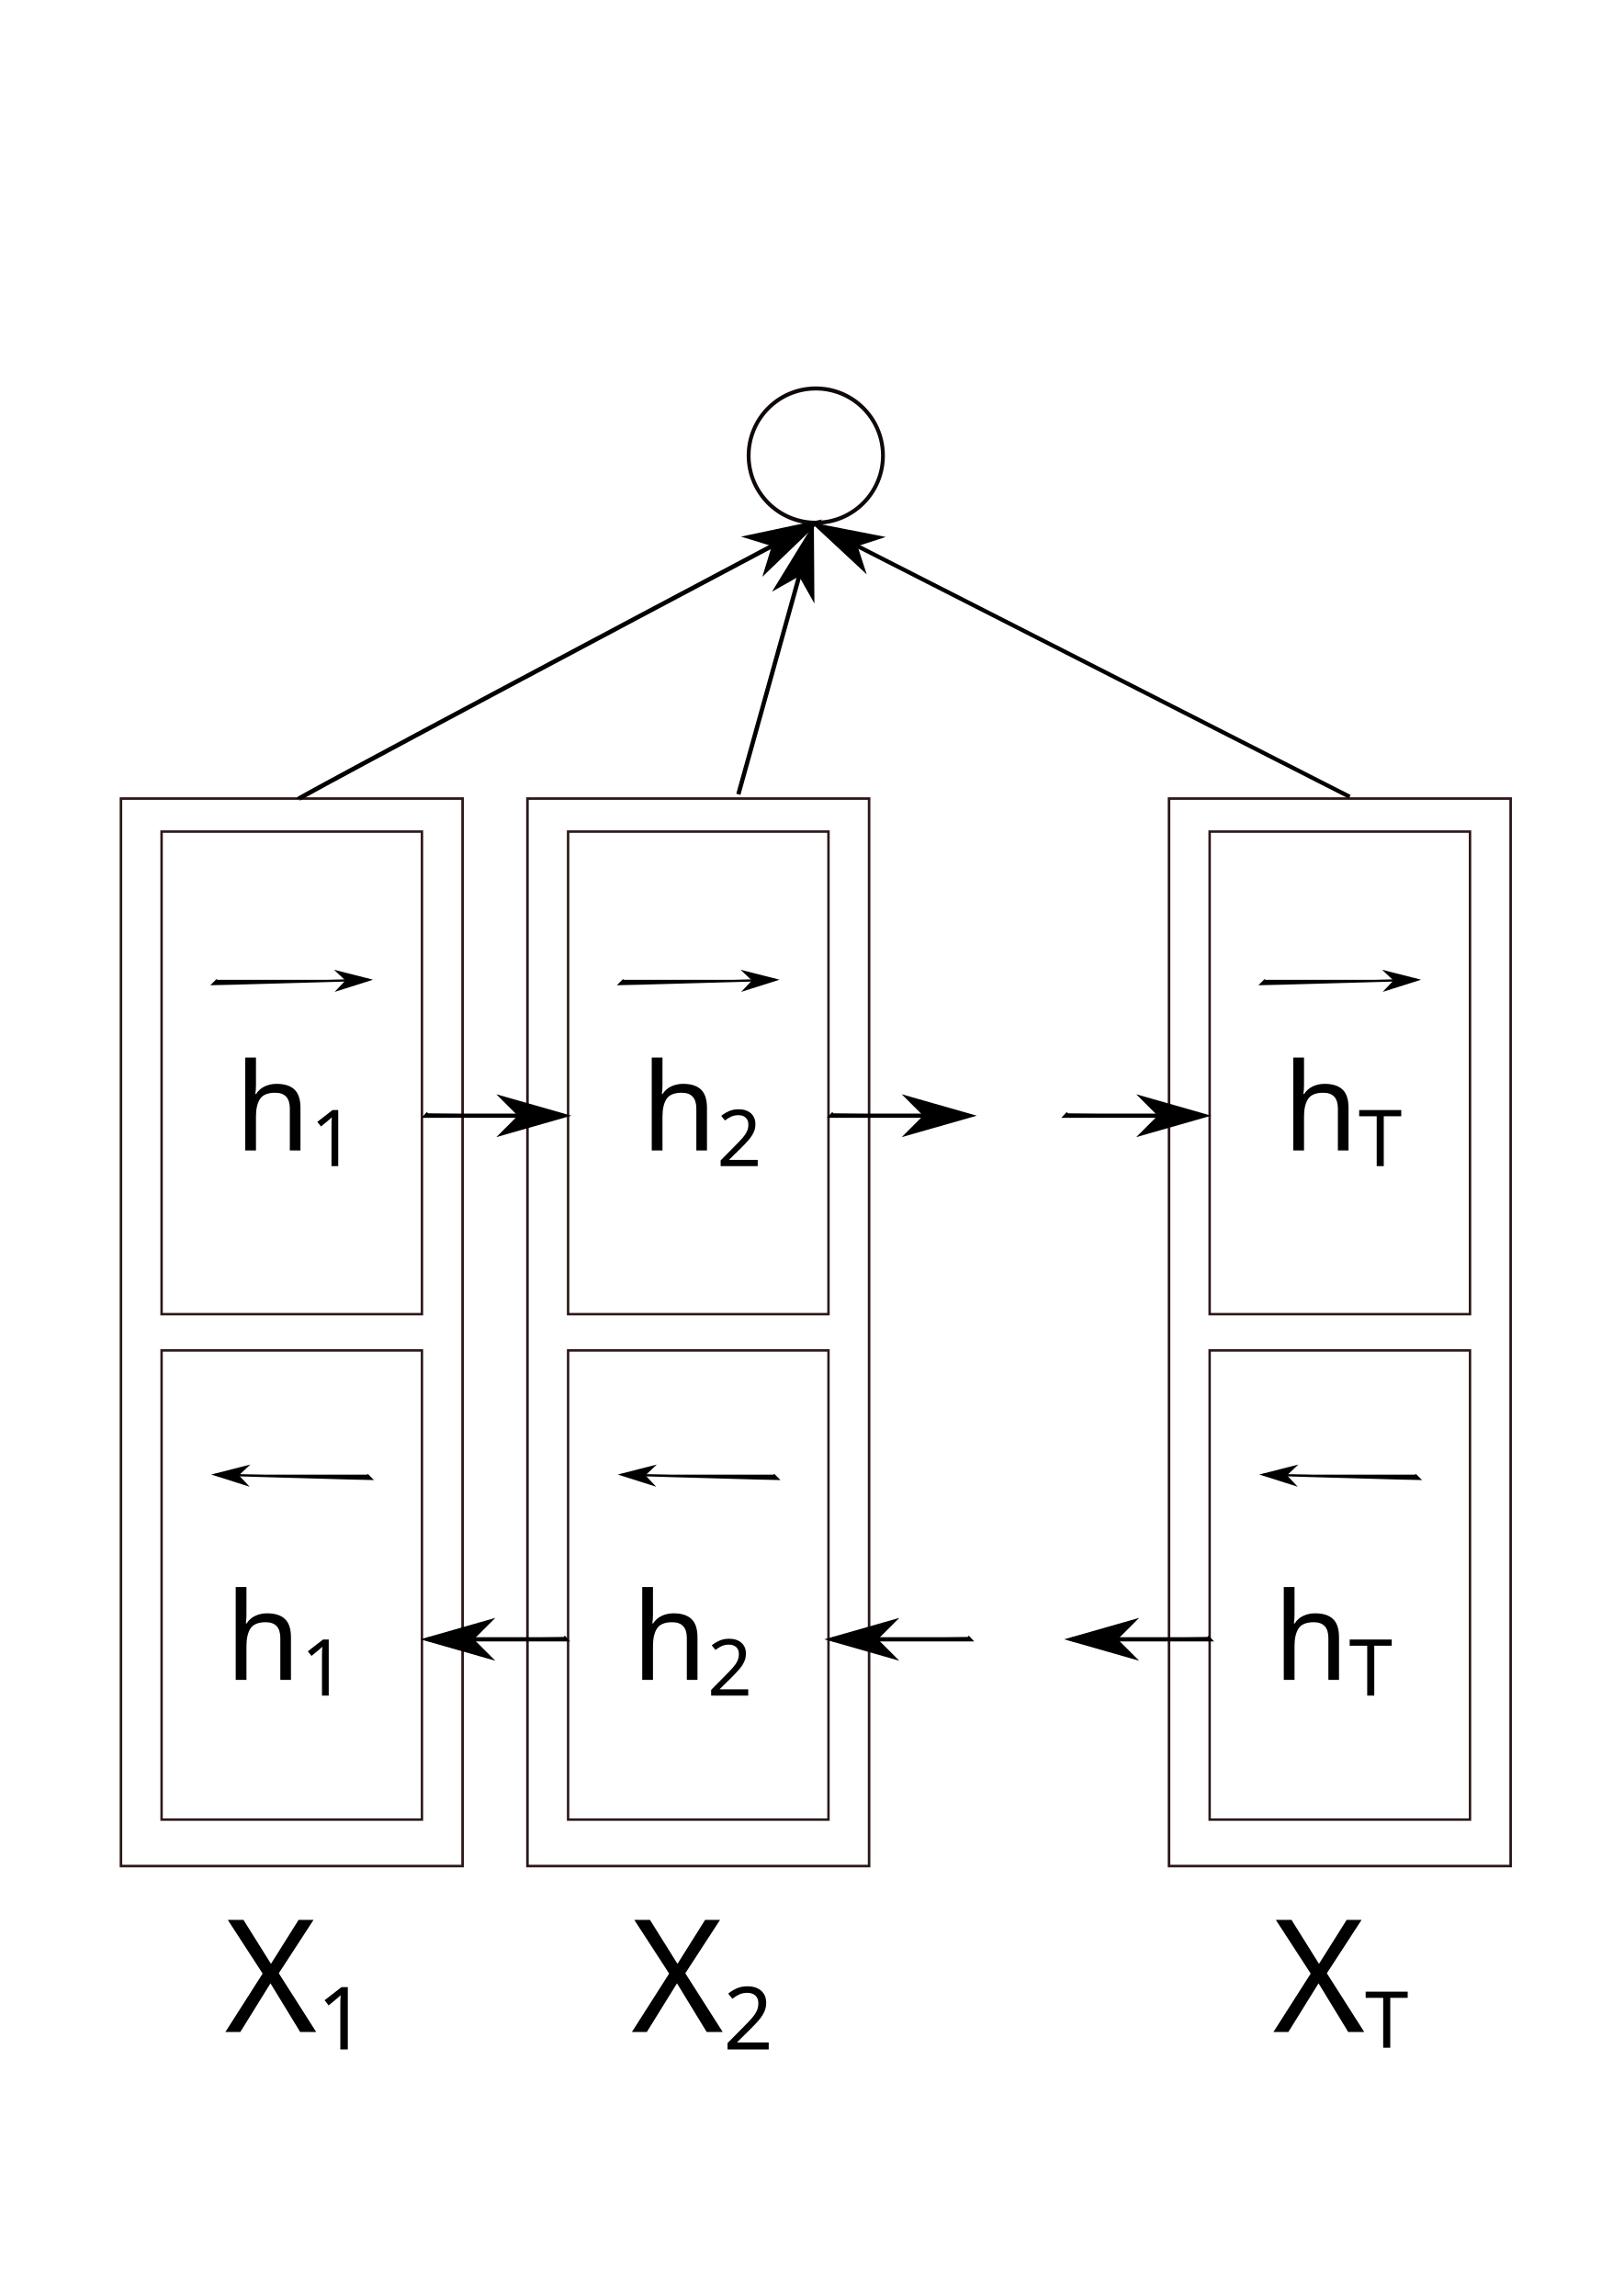
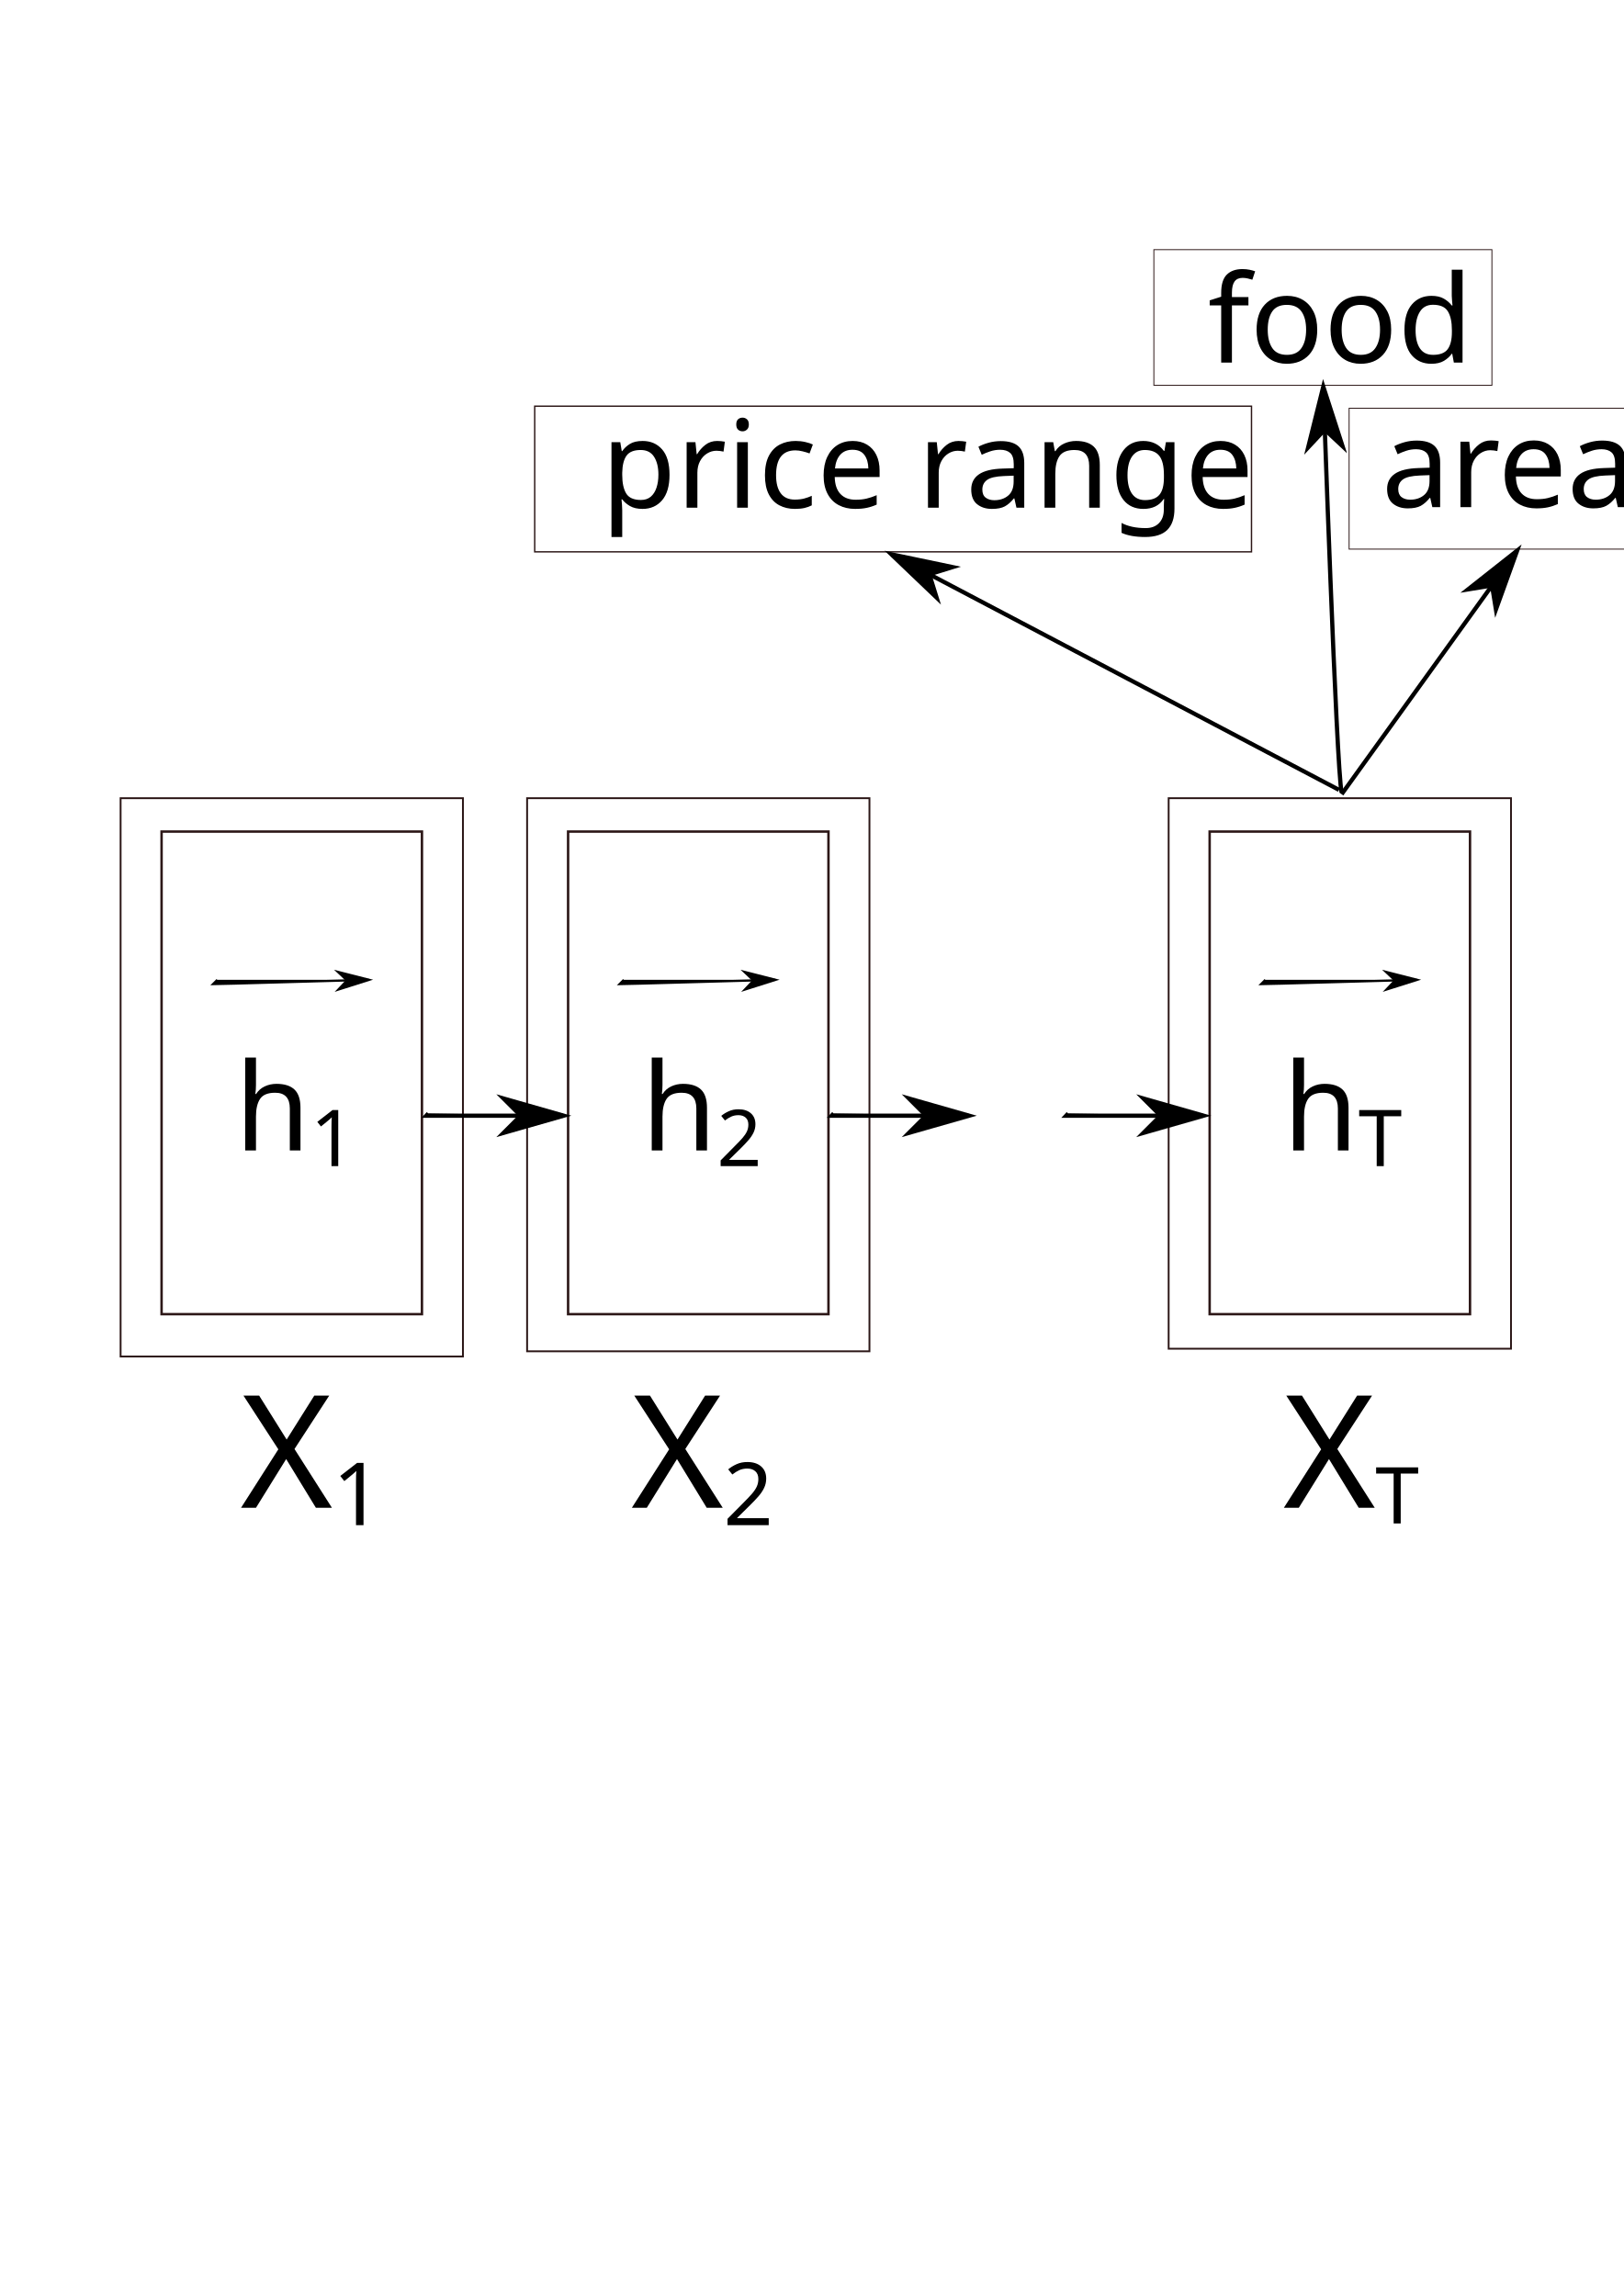
<svg xmlns="http://www.w3.org/2000/svg" width="744.094" height="1052.362" id="svg2" version="1.1">
  <defs id="defs4">
+     <marker orient="auto" refY="0.0" refX="0.0" id="marker5103" style="overflow:visible;">
+       <path id="path5105" d="M 0.0,0.0 L 5.0,-5.0 L -12.5,0.0 L 5.0,5.0 L 0.0,0.0 z " style="fill-rule:evenodd;stroke:#000000;stroke-width:1pt;stroke-opacity:1;fill:#000000;fill-opacity:1" transform="scale(0.8) rotate(180) translate(12.5,0)" />
+     </marker>
+     <marker orient="auto" refY="0.0" refX="0.0" id="marker5093" style="overflow:visible;">
+       <path id="path5095" d="M 0.0,0.0 L 5.0,-5.0 L -12.5,0.0 L 5.0,5.0 L 0.0,0.0 z " style="fill-rule:evenodd;stroke:#000000;stroke-width:1pt;stroke-opacity:1;fill:#000000;fill-opacity:1" transform="scale(0.8) rotate(180) translate(12.5,0)" />
+     </marker>
+     <marker orient="auto" refY="0.0" refX="0.0" id="marker5014" style="overflow:visible;">
+       <path id="path5016" d="M 0.0,0.0 L 5.0,-5.0 L -12.5,0.0 L 5.0,5.0 L 0.0,0.0 z " style="fill-rule:evenodd;stroke:#000000;stroke-width:1pt;stroke-opacity:1;fill:#000000;fill-opacity:1" transform="scale(0.8) rotate(180) translate(12.5,0)" />
+     </marker>
+     <marker orient="auto" refY="0.0" refX="0.0" id="marker5009" style="overflow:visible;">
+       <path id="path4753" d="M 0.0,0.0 L 5.0,-5.0 L -12.5,0.0 L 5.0,5.0 L 0.0,0.0 z " style="fill-rule:evenodd;stroke:#000000;stroke-width:1pt;stroke-opacity:1;fill:#000000;fill-opacity:1" transform="scale(0.8) rotate(180) translate(12.5,0)" />
+     </marker>
    <marker orient="auto" refY="0.0" refX="0.0" id="Arrow2Lend" style="overflow:visible;">
      <path id="path3853" style="fill-rule:evenodd;stroke-width:0.625;stroke-linejoin:round;" d="M 8.719,4.034 L -2.207,0.016 L 8.719,-4.002 C 6.973,-1.63 6.983,1.616 8.719,4.034 z " transform="scale(1.1) rotate(180) translate(1,0)" />
    </marker>
    <marker orient="auto" refY="0.0" refX="0.0" id="Arrow1Lstart" style="overflow:visible">
      <path id="path3832" d="M 0.0,0.0 L 5.0,-5.0 L -12.5,0.0 L 5.0,5.0 L 0.0,0.0 z " style="fill-rule:evenodd;stroke:#000000;stroke-width:1.0pt" transform="scale(0.8) translate(12.5,0)" />
    </marker>
    <marker orient="auto" refY="0.0" refX="0.0" id="Arrow1Mend" style="overflow:visible;">
      <path id="path3841" d="M 0.0,0.0 L 5.0,-5.0 L -12.5,0.0 L 5.0,5.0 L 0.0,0.0 z " style="fill-rule:evenodd;stroke:#000000;stroke-width:1.0pt;" transform="scale(0.4) rotate(180) translate(10,0)" />
    </marker>
    <marker orient="auto" refY="0.0" refX="0.0" id="Arrow1Lend" style="overflow:visible;">
      <path id="path3835" d="M 0.0,0.0 L 5.0,-5.0 L -12.5,0.0 L 5.0,5.0 L 0.0,0.0 z " style="fill-rule:evenodd;stroke:#000000;stroke-width:1.0pt;" transform="scale(0.8) rotate(180) translate(12.5,0)" />
    </marker>
    <marker orient="auto" refY="0" refX="0" id="Arrow1Lstart-0" style="overflow:visible">
      <path id="path3832-0" d="M 0,0 5,-5 -12.5,0 5,5 0,0 z" style="fill-rule:evenodd;stroke:#000000;stroke-width:1pt" transform="matrix(0.8,0,0,0.8,10,0)" />
    </marker>
    <marker orient="auto" refY="0" refX="0" id="Arrow1Lstart-4" style="overflow:visible">
      <path id="path3832-2" d="M 0,0 5,-5 -12.5,0 5,5 0,0 z" style="fill-rule:evenodd;stroke:#000000;stroke-width:1pt" transform="matrix(0.8,0,0,0.8,10,0)" />
    </marker>
    <marker orient="auto" refY="0" refX="0" id="Arrow1Lstart-3" style="overflow:visible">
      <path id="path3832-04" d="M 0,0 5,-5 -12.5,0 5,5 0,0 z" style="fill-rule:evenodd;stroke:#000000;stroke-width:1pt" transform="matrix(0.8,0,0,0.8,10,0)" />
    </marker>
    <marker orient="auto" refY="0" refX="0" id="marker7886" style="overflow:visible">
      <path id="path7888" d="M 0,0 5,-5 -12.5,0 5,5 0,0 z" style="fill-rule:evenodd;stroke:#000000;stroke-width:1pt" transform="matrix(0.8,0,0,0.8,10,0)" />
    </marker>
    <marker orient="auto" refY="0" refX="0" id="Arrow1Lstart-35" style="overflow:visible">
      <path id="path3832-3" d="M 0,0 5,-5 -12.5,0 5,5 0,0 z" style="fill-rule:evenodd;stroke:#000000;stroke-width:1pt" transform="matrix(0.8,0,0,0.8,10,0)" />
    </marker>
    <marker orient="auto" refY="0" refX="0" id="marker7886-9" style="overflow:visible">
      <path id="path7888-6" d="M 0,0 5,-5 -12.5,0 5,5 0,0 z" style="fill-rule:evenodd;stroke:#000000;stroke-width:1pt" transform="matrix(0.8,0,0,0.8,10,0)" />
    </marker>
    <marker orient="auto" refY="0" refX="0" id="marker7886-9-2" style="overflow:visible">
      <path id="path7888-6-9" d="M 0,0 5,-5 -12.5,0 5,5 0,0 z" style="fill-rule:evenodd;stroke:#000000;stroke-width:1pt" transform="matrix(0.8,0,0,0.8,10,0)" />
    </marker>
    <marker orient="auto" refY="0" refX="0" id="marker7886-9-3" style="overflow:visible">
      <path id="path7888-6-2" d="M 0,0 5,-5 -12.5,0 5,5 0,0 z" style="fill-rule:evenodd;stroke:#000000;stroke-width:1pt" transform="matrix(0.8,0,0,0.8,10,0)" />
    </marker>
    <marker orient="auto" refY="0" refX="0" id="marker7886-9-6" style="overflow:visible">
      <path id="path7888-6-4" d="M 0,0 5,-5 -12.5,0 5,5 0,0 z" style="fill-rule:evenodd;stroke:#000000;stroke-width:1pt" transform="matrix(0.8,0,0,0.8,10,0)" />
    </marker>
    <marker orient="auto" refY="0" refX="0" id="marker7886-9-60" style="overflow:visible">
      <path id="path7888-6-41" d="M 0,0 5,-5 -12.5,0 5,5 0,0 z" style="fill-rule:evenodd;stroke:#000000;stroke-width:1pt" transform="matrix(0.8,0,0,0.8,10,0)" />
    </marker>
    <marker orient="auto" refY="0" refX="0" id="marker7886-9-35" style="overflow:visible">
      <path id="path7888-6-49" d="M 0,0 5,-5 -12.5,0 5,5 0,0 z" style="fill-rule:evenodd;stroke:#000000;stroke-width:1pt" transform="matrix(0.8,0,0,0.8,10,0)" />
    </marker>
+     <marker orient="auto" refY="0" refX="0" id="Arrow1Lstart-5" style="overflow:visible">
+       <path id="path3832-7" d="M 0,0 5,-5 -12.5,0 5,5 0,0 Z" style="fill-rule:evenodd;stroke:#000000;stroke-width:1pt" transform="matrix(0.8,0,0,0.8,10,0)" />
+     </marker>
  </defs>
  <g id="layer1">
    <text xml:space="preserve" style="font-size:32px;font-style:normal;font-weight:bold;line-height:125%;letter-spacing:0px;word-spacing:0px;baseline-shift:sub;fill:#000000;fill-opacity:1;stroke:none;font-family:Sans;-inkscape-font-specification:Sans Bold" x="154.545" y="467.135" id="text3808">
      <tspan id="tspan3810" x="154.545" y="467.135" />
    </text>
    <text xml:space="preserve" style="font-size:48px;font-style:normal;font-weight:normal;line-height:125%;letter-spacing:0px;word-spacing:0px;baseline-shift:sub;fill:#000000;fill-opacity:1;stroke:none;font-family:Sans" x="169.318" y="479.635" id="text3812">
      <tspan id="tspan3814" x="169.318" y="479.635" style="font-size:48px" />
    </text>
    <text xml:space="preserve" style="font-size:65%;font-style:normal;font-weight:normal;line-height:125%;letter-spacing:0px;word-spacing:0px;baseline-shift:sub;fill:#000000;fill-opacity:1;stroke:none;font-family:Sans" x="152.812" y="466.914" id="text3816">
      <tspan id="tspan3818" x="152.812" y="466.914" />
    </text>
    <g id="g7725" transform="translate(-31.30535,0.8416081)">
      <text id="text3820" y="526.451" x="138.92" style="font-size:40px;font-style:normal;font-weight:normal;line-height:125%;letter-spacing:0px;word-spacing:0px;fill:#000000;fill-opacity:1;stroke:none;font-family:Sans" xml:space="preserve">
        <tspan style="font-size:56px" y="526.451" x="138.92" id="tspan3822">h<tspan id="tspan3824" style="font-size:36px;baseline-shift:sub">1</tspan>
        </tspan>
      </text>
      <path id="path3826" d="m 200.346,448.256 c -69.46,1.985 -71.445,1.985 -71.445,1.985 l 1.985,-1.985" style="fill:#000000;fill-opacity:1;stroke:#000000;stroke-width:1px;stroke-linecap:butt;stroke-linejoin:miter;stroke-opacity:1;marker-start:url(#Arrow1Lstart);marker-mid:none;marker-end:none" />
    </g>
-     <g id="g7719" transform="translate(-36.54544,8.938382)">
-       <text id="text3820-9" y="761.036" x="139.805" style="font-size:40px;font-style:normal;font-weight:normal;line-height:125%;letter-spacing:0px;word-spacing:0px;fill:#000000;fill-opacity:1;stroke:none;font-family:Sans" xml:space="preserve">
-         <tspan style="font-size:56px" y="761.036" x="139.805" id="tspan3822-0">h<tspan id="tspan3824-0" style="font-size:36px;baseline-shift:sub">1</tspan>
-         </tspan>
-       </text>
-       <path id="path3826-2" d="m 135.278,666.962 c 69.46,1.985 71.445,1.985 71.445,1.985 l -1.985,-1.985" style="fill:#000000;fill-opacity:1;stroke:#000000;stroke-width:1px;stroke-linecap:butt;stroke-linejoin:miter;stroke-opacity:1;marker-start:url(#Arrow1Lstart);marker-mid:none;marker-end:none" />
-     </g>
-     <rect style="fill:none;stroke:#2c1717;stroke-width:1.173;stroke-miterlimit:5;stroke-opacity:1;stroke-dasharray:none" id="rect2985" width="156.558" height="489.28" x="55.429" y="366.017" />
-     <g id="g7802" transform="translate(-36,-3)">
-       <rect y="621.955" x="110.049" height="215.066" width="119.318" id="rect3755-1" style="fill:none;stroke:#2c1717;stroke-width:1.105;stroke-linecap:round;stroke-linejoin:miter;stroke-miterlimit:5;stroke-opacity:1;stroke-dasharray:none;stroke-dashoffset:0" />
-       <rect y="384.141" x="110.049" height="221.208" width="119.318" id="rect3755-1-1" style="fill:none;stroke:#2c1717;stroke-width:1.121;stroke-linecap:round;stroke-linejoin:miter;stroke-miterlimit:5;stroke-opacity:1;stroke-dasharray:none;stroke-dashoffset:0" />
-     </g>
-     <text xml:space="preserve" style="font-size:40px;font-style:normal;font-weight:normal;line-height:125%;letter-spacing:0px;word-spacing:0px;fill:#000000;fill-opacity:1;stroke:none;font-family:Sans" x="103" y="931.362" id="text7713">
-       <tspan id="tspan7715" x="103" y="931.362" style="font-size:72px">X<tspan style="font-size:40px;baseline-shift:sub" id="tspan7717">1</tspan>
+     <rect style="fill:none;stroke:#2c1717;stroke-width:0.849;stroke-miterlimit:5;stroke-dasharray:none;stroke-opacity:1" id="rect2985" width="156.882" height="255.899" x="55.267" y="365.855" />
+     <rect style="fill:none;stroke:#2c1717;stroke-width:1.121;stroke-linecap:round;stroke-linejoin:miter;stroke-miterlimit:5;stroke-dasharray:none;stroke-dashoffset:0;stroke-opacity:1" id="rect3755-1-1" width="119.318" height="221.208" x="74.049" y="381.141" />
+     <text xml:space="preserve" style="font-style:normal;font-weight:normal;font-size:40px;line-height:125%;font-family:Sans;letter-spacing:0px;word-spacing:0px;fill:#000000;fill-opacity:1;stroke:none" x="110.191" y="691.066" id="text7713">
+       <tspan id="tspan7715" x="110.191" y="691.066" style="font-size:72px">X<tspan style="font-size:40px;baseline-shift:sub" id="tspan7717">1</tspan>
      </tspan>
    </text>
    <g id="g7725-1" transform="translate(154.9869,0.8416081)">
      <text id="text3820-4" y="526.451" x="138.92" style="font-size:40px;font-style:normal;font-weight:normal;line-height:125%;letter-spacing:0px;word-spacing:0px;fill:#000000;fill-opacity:1;stroke:none;font-family:Sans" xml:space="preserve">
        <tspan style="font-size:56px" y="526.451" x="138.92" id="tspan3822-7">h<tspan style="font-size:36px;baseline-shift:sub" id="tspan9350">2</tspan>
        </tspan>
      </text>
      <path id="path3826-24" d="m 200.346,448.256 c -69.46,1.985 -71.445,1.985 -71.445,1.985 l 1.985,-1.985" style="fill:#000000;fill-opacity:1;stroke:#000000;stroke-width:1px;stroke-linecap:butt;stroke-linejoin:miter;stroke-opacity:1;marker-start:url(#Arrow1Lstart);marker-mid:none;marker-end:none" />
    </g>
-     <g id="g7719-0" transform="translate(149.7468,8.938382)">
-       <text id="text3820-9-3" y="761.036" x="139.805" style="font-size:40px;font-style:normal;font-weight:normal;line-height:125%;letter-spacing:0px;word-spacing:0px;fill:#000000;fill-opacity:1;stroke:none;font-family:Sans" xml:space="preserve">
-         <tspan style="font-size:56px" y="761.036" x="139.805" id="tspan3822-0-5">h<tspan style="font-size:36px;baseline-shift:sub" id="tspan9352">2</tspan>
-         </tspan>
-       </text>
-       <path id="path3826-2-3" d="m 135.278,666.962 c 69.46,1.985 71.445,1.985 71.445,1.985 l -1.985,-1.985" style="fill:#000000;fill-opacity:1;stroke:#000000;stroke-width:1px;stroke-linecap:butt;stroke-linejoin:miter;stroke-opacity:1;marker-start:url(#Arrow1Lstart);marker-mid:none;marker-end:none" />
-     </g>
-     <rect style="fill:none;stroke:#2c1717;stroke-width:1.173;stroke-miterlimit:5;stroke-opacity:1;stroke-dasharray:none" id="rect2985-6" width="156.558" height="489.28" x="241.721" y="366.017" />
-     <g id="g7802-2" transform="translate(150.2922,-3)">
-       <rect y="621.955" x="110.049" height="215.066" width="119.318" id="rect3755-1-5" style="fill:none;stroke:#2c1717;stroke-width:1.105;stroke-linecap:round;stroke-linejoin:miter;stroke-miterlimit:5;stroke-opacity:1;stroke-dasharray:none;stroke-dashoffset:0" />
-       <rect y="384.141" x="110.049" height="221.208" width="119.318" id="rect3755-1-1-7" style="fill:none;stroke:#2c1717;stroke-width:1.121;stroke-linecap:round;stroke-linejoin:miter;stroke-miterlimit:5;stroke-opacity:1;stroke-dasharray:none;stroke-dashoffset:0" />
-     </g>
-     <text xml:space="preserve" style="font-size:40px;font-style:normal;font-weight:normal;line-height:125%;letter-spacing:0px;word-spacing:0px;fill:#000000;fill-opacity:1;stroke:none;font-family:Sans" x="289.292" y="931.362" id="text7713-8">
-       <tspan id="tspan7715-0" x="289.292" y="931.362" style="font-size:72px">X<tspan style="font-size:40px;baseline-shift:sub" id="tspan9346">2</tspan>
+     <rect style="fill:none;stroke:#2c1717;stroke-width:0.845;stroke-miterlimit:5;stroke-dasharray:none;stroke-opacity:1" id="rect2985-6" width="156.886" height="253.506" x="241.557" y="365.853" />
+     <rect style="fill:none;stroke:#2c1717;stroke-width:1.121;stroke-linecap:round;stroke-linejoin:miter;stroke-miterlimit:5;stroke-dasharray:none;stroke-dashoffset:0;stroke-opacity:1" id="rect3755-1-1-7" width="119.318" height="221.208" x="260.341" y="381.141" />
+     <text xml:space="preserve" style="font-style:normal;font-weight:normal;font-size:40px;line-height:125%;font-family:Sans;letter-spacing:0px;word-spacing:0px;fill:#000000;fill-opacity:1;stroke:none" x="289.292" y="691.066" id="text7713-8">
+       <tspan id="tspan7715-0" x="289.292" y="691.066" style="font-size:72px">X<tspan style="font-size:40px;baseline-shift:sub" id="tspan9346">2</tspan>
      </tspan>
    </text>
    <g id="g7725-4" transform="translate(448.9869,0.8416081)">
      <text id="text3820-3" y="526.451" x="138.92" style="font-size:40px;font-style:normal;font-weight:normal;line-height:125%;letter-spacing:0px;word-spacing:0px;fill:#000000;fill-opacity:1;stroke:none;font-family:Sans" xml:space="preserve">
        <tspan style="font-size:56px" y="526.451" x="138.92" id="tspan3822-3">h<tspan style="font-size:36px;baseline-shift:sub" id="tspan9354">T</tspan>
        </tspan>
      </text>
      <path id="path3826-27" d="m 200.346,448.256 c -69.46,1.985 -71.445,1.985 -71.445,1.985 l 1.985,-1.985" style="fill:#000000;fill-opacity:1;stroke:#000000;stroke-width:1px;stroke-linecap:butt;stroke-linejoin:miter;stroke-opacity:1;marker-start:url(#Arrow1Lstart);marker-mid:none;marker-end:none" />
    </g>
-     <g id="g7719-3" transform="translate(443.7468,8.938382)">
-       <text id="text3820-9-9" y="761.036" x="139.805" style="font-size:40px;font-style:normal;font-weight:normal;line-height:125%;letter-spacing:0px;word-spacing:0px;fill:#000000;fill-opacity:1;stroke:none;font-family:Sans" xml:space="preserve">
-         <tspan style="font-size:56px" y="761.036" x="139.805" id="tspan3822-0-3">h<tspan style="font-size:36px;baseline-shift:sub" id="tspan9356">T</tspan>
-         </tspan>
-       </text>
-       <path id="path3826-2-34" d="m 135.278,666.962 c 69.46,1.985 71.445,1.985 71.445,1.985 l -1.985,-1.985" style="fill:#000000;fill-opacity:1;stroke:#000000;stroke-width:1px;stroke-linecap:butt;stroke-linejoin:miter;stroke-opacity:1;marker-start:url(#Arrow1Lstart);marker-mid:none;marker-end:none" />
-     </g>
-     <rect style="fill:none;stroke:#2c1717;stroke-width:1.173;stroke-miterlimit:5;stroke-opacity:1;stroke-dasharray:none" id="rect2985-0" width="156.558" height="489.28" x="535.721" y="366.017" />
-     <g id="g7802-9" transform="translate(444.2922,-3)">
-       <rect y="621.955" x="110.049" height="215.066" width="119.318" id="rect3755-1-4" style="fill:none;stroke:#2c1717;stroke-width:1.105;stroke-linecap:round;stroke-linejoin:miter;stroke-miterlimit:5;stroke-opacity:1;stroke-dasharray:none;stroke-dashoffset:0" />
-       <rect y="384.141" x="110.049" height="221.208" width="119.318" id="rect3755-1-1-5" style="fill:none;stroke:#2c1717;stroke-width:1.121;stroke-linecap:round;stroke-linejoin:miter;stroke-miterlimit:5;stroke-opacity:1;stroke-dasharray:none;stroke-dashoffset:0" />
-     </g>
-     <text xml:space="preserve" style="font-size:40px;font-style:normal;font-weight:normal;line-height:125%;letter-spacing:0px;word-spacing:0px;fill:#000000;fill-opacity:1;stroke:none;font-family:Sans" x="583.292" y="931.362" id="text7713-5">
-       <tspan id="tspan7715-9" x="583.292" y="931.362" style="font-size:72px">X<tspan style="font-size:36px;baseline-shift:sub" id="tspan9348">T</tspan>
+     <rect style="fill:none;stroke:#2c1717;stroke-width:0.843;stroke-miterlimit:5;stroke-dasharray:none;stroke-opacity:1" id="rect2985-0" width="156.888" height="252.321" x="535.556" y="365.852" />
+     <rect style="fill:none;stroke:#2c1717;stroke-width:1.121;stroke-linecap:round;stroke-linejoin:miter;stroke-miterlimit:5;stroke-dasharray:none;stroke-dashoffset:0;stroke-opacity:1" id="rect3755-1-1-5" width="119.318" height="221.208" x="554.341" y="381.141" />
+     <text xml:space="preserve" style="font-style:normal;font-weight:normal;font-size:40px;line-height:125%;font-family:Sans;letter-spacing:0px;word-spacing:0px;fill:#000000;fill-opacity:1;stroke:none" x="588.086" y="691.066" id="text7713-5">
+       <tspan id="tspan7715-9" x="588.086" y="691.066" style="font-size:72px">X<tspan style="font-size:36px;baseline-shift:sub" id="tspan9348">T</tspan>
      </tspan>
    </text>
    <path style="fill:#000000;fill-opacity:1;stroke:#000000;stroke-width:1.935;stroke-linecap:butt;stroke-linejoin:miter;stroke-miterlimit:3;stroke-opacity:1;stroke-dasharray:none;marker-start:url(#marker7886-9)" d="m 551.325,511.372 c -61.793,0 -62.729,0 -62.729,0 l 0.936,-1" id="path8014-2" />
+     <text xml:space="preserve" style="font-style:normal;font-weight:normal;font-size:40px;line-height:125%;font-family:Sans;letter-spacing:0px;word-spacing:0px;fill:#000000;fill-opacity:1;stroke:none" x="633.097" y="232.452" id="text3820-3-5">
+       <tspan id="tspan3822-3-3" x="633.097" y="232.452" style="font-size:56px">area</tspan>
+     </text>
+     <text xml:space="preserve" style="font-style:normal;font-weight:normal;font-size:40px;line-height:125%;font-family:Sans;letter-spacing:0px;word-spacing:0px;fill:#000000;fill-opacity:1;stroke:none" x="275.46" y="232.694" id="text3820-3-5-3">
+       <tspan id="tspan3822-3-3-7" x="275.46" y="232.694" style="font-size:56px">price range</tspan>
+     </text>
+     <text xml:space="preserve" style="font-style:normal;font-weight:normal;font-size:40px;line-height:125%;font-family:Sans;letter-spacing:0px;word-spacing:0px;fill:#000000;fill-opacity:1;stroke:none" x="553.524" y="166.176" id="text3820-3-5-4">
+       <tspan id="tspan3822-3-3-1" x="553.524" y="166.176" style="font-size:56px">food</tspan>
+     </text>
+     <rect style="fill:none;stroke:#2c1717;stroke-width:0.628;stroke-miterlimit:5;stroke-dasharray:none;stroke-opacity:1" id="rect2985-7" width="328.487" height="66.76" x="245.039" y="186.171" />
+     <rect style="fill:none;stroke:#2c1717;stroke-width:0.416;stroke-miterlimit:5;stroke-dasharray:none;stroke-opacity:1" id="rect2985-7-3" width="154.919" height="62.177" x="528.78" y="114.424" />
+     <rect style="fill:none;stroke:#2c1717;stroke-width:0.419;stroke-miterlimit:5;stroke-dasharray:none;stroke-opacity:1" id="rect2985-7-9" width="151.32" height="64.571" x="618.256" y="187.114" />
+     <path style="fill:none;fill-rule:evenodd;stroke:#000000;stroke-width:1.935;stroke-linecap:butt;stroke-linejoin:miter;stroke-miterlimit:4;stroke-dasharray:none;stroke-opacity:1;marker-end:url(#marker5014)" d="M 614.823,364.034 695.122,252.575" id="path4745" />
+     <path style="fill:none;fill-rule:evenodd;stroke:#000000;stroke-width:1.935;stroke-linecap:butt;stroke-linejoin:miter;stroke-opacity:1;marker-end:url(#marker5093);stroke-miterlimit:4;stroke-dasharray:none" d="m 614.823,363.233 c -2.397,-10.786 -8.389,-185.765 -8.389,-185.765" id="path5091" />
+     <path style="fill:none;fill-rule:evenodd;stroke:#000000;stroke-width:1.935;stroke-linecap:butt;stroke-linejoin:miter;stroke-opacity:1;marker-end:url(#marker5103);stroke-miterlimit:4;stroke-dasharray:none" d="M 613.625,362.034 408.684,254.17" id="path5101" />
  </g>
  <g id="layer3">
-     <path style="fill:#000000;fill-opacity:0;stroke:#100808;stroke-width:2.565;stroke-linecap:round;stroke-linejoin:miter;stroke-miterlimit:3;stroke-opacity:1;stroke-dasharray:none;stroke-dashoffset:0" id="path8513" d="m 415.842,199.887 a 44.554,42.574 0 1 1 -0.007,-0.76" transform="matrix(0.6908055,0,0,0.7229359,117.3667,64.3274)" />
-     <path style="fill:none;stroke:#000000;stroke-width:2.053;stroke-linecap:butt;stroke-linejoin:miter;stroke-miterlimit:4;stroke-opacity:1;stroke-dasharray:none;marker-start:url(#marker7886-9-35)" d="M 373.195,239.948 C 136.724,365.245 136.724,366.224 136.724,366.224" id="path8517" />
-     <path style="fill:none;stroke:#000000;stroke-width:1.985;stroke-linecap:butt;stroke-linejoin:miter;stroke-miterlimit:4;stroke-opacity:1;stroke-dasharray:none;marker-start:url(#marker7886-9-35)" d="M 371.943,243.616 C 338.37,364.067 338.37,364.067 338.37,364.067" id="path8731" />
-     <path style="fill:none;stroke:#000000;stroke-width:1.894;stroke-linecap:butt;stroke-linejoin:miter;stroke-miterlimit:4;stroke-opacity:1;stroke-dasharray:none;marker-start:url(#marker7886-9-35)" d="M 374.831,241.076 C 618.522,365.216 618.522,365.216 618.522,365.216" id="path8943" />
+     <text xml:space="preserve" style="font-style:normal;font-weight:normal;font-size:26.667px;line-height:125%;font-family:sans-serif;letter-spacing:0px;word-spacing:0px;fill:#000000;fill-opacity:1;stroke:none;stroke-width:1px;stroke-linecap:butt;stroke-linejoin:miter;stroke-opacity:1" x="401.493" y="196.643" id="text4624">
+       <tspan id="tspan4626" x="401.493" y="196.643" />
+     </text>
  </g>
  <g id="layer2">
    <path style="fill:#000000;fill-opacity:1;stroke:#000000;stroke-width:1.935;stroke-linecap:butt;stroke-linejoin:miter;stroke-miterlimit:3;stroke-opacity:1;stroke-dasharray:none;marker-start:url(#marker7886-9)" d="m 258.087,511.372 c -61.793,0 -62.729,0 -62.729,0 l 0.936,-1" id="path8014" />
    <path style="fill:#000000;fill-opacity:1;stroke:#000000;stroke-width:1.935;stroke-linecap:butt;stroke-linejoin:miter;stroke-miterlimit:3;stroke-opacity:1;stroke-dasharray:none;marker-start:url(#marker7886-9)" d="m 443.865,511.372 c -61.793,0 -62.729,0 -62.729,0 l 0.936,-1" id="path8014-5" />
-     <path style="fill:#000000;fill-opacity:1;stroke:#000000;stroke-width:1.935;stroke-linecap:butt;stroke-linejoin:miter;stroke-miterlimit:3;stroke-opacity:1;stroke-dasharray:none;marker-start:url(#marker7886-9)" d="m 196.358,751.372 c 61.793,0 62.729,0 62.729,0 l -0.936,-1" id="path8014-8" />
-     <path style="fill:#000000;fill-opacity:1;stroke:#000000;stroke-width:1.935;stroke-linecap:butt;stroke-linejoin:miter;stroke-miterlimit:3;stroke-opacity:1;stroke-dasharray:none;marker-start:url(#marker7886-9)" d="m 381.507,751.372 c 61.793,0 62.729,0 62.729,0 l -0.936,-1" id="path8014-8-4" />
-     <path style="fill:#000000;fill-opacity:1;stroke:#000000;stroke-width:1.935;stroke-linecap:butt;stroke-linejoin:miter;stroke-miterlimit:3;stroke-opacity:1;stroke-dasharray:none;marker-start:url(#marker7886-9)" d="m 491.408,751.372 c 61.793,0 62.729,0 62.729,0 l -0.936,-1" id="path8014-8-47" />
  </g>
</svg>
